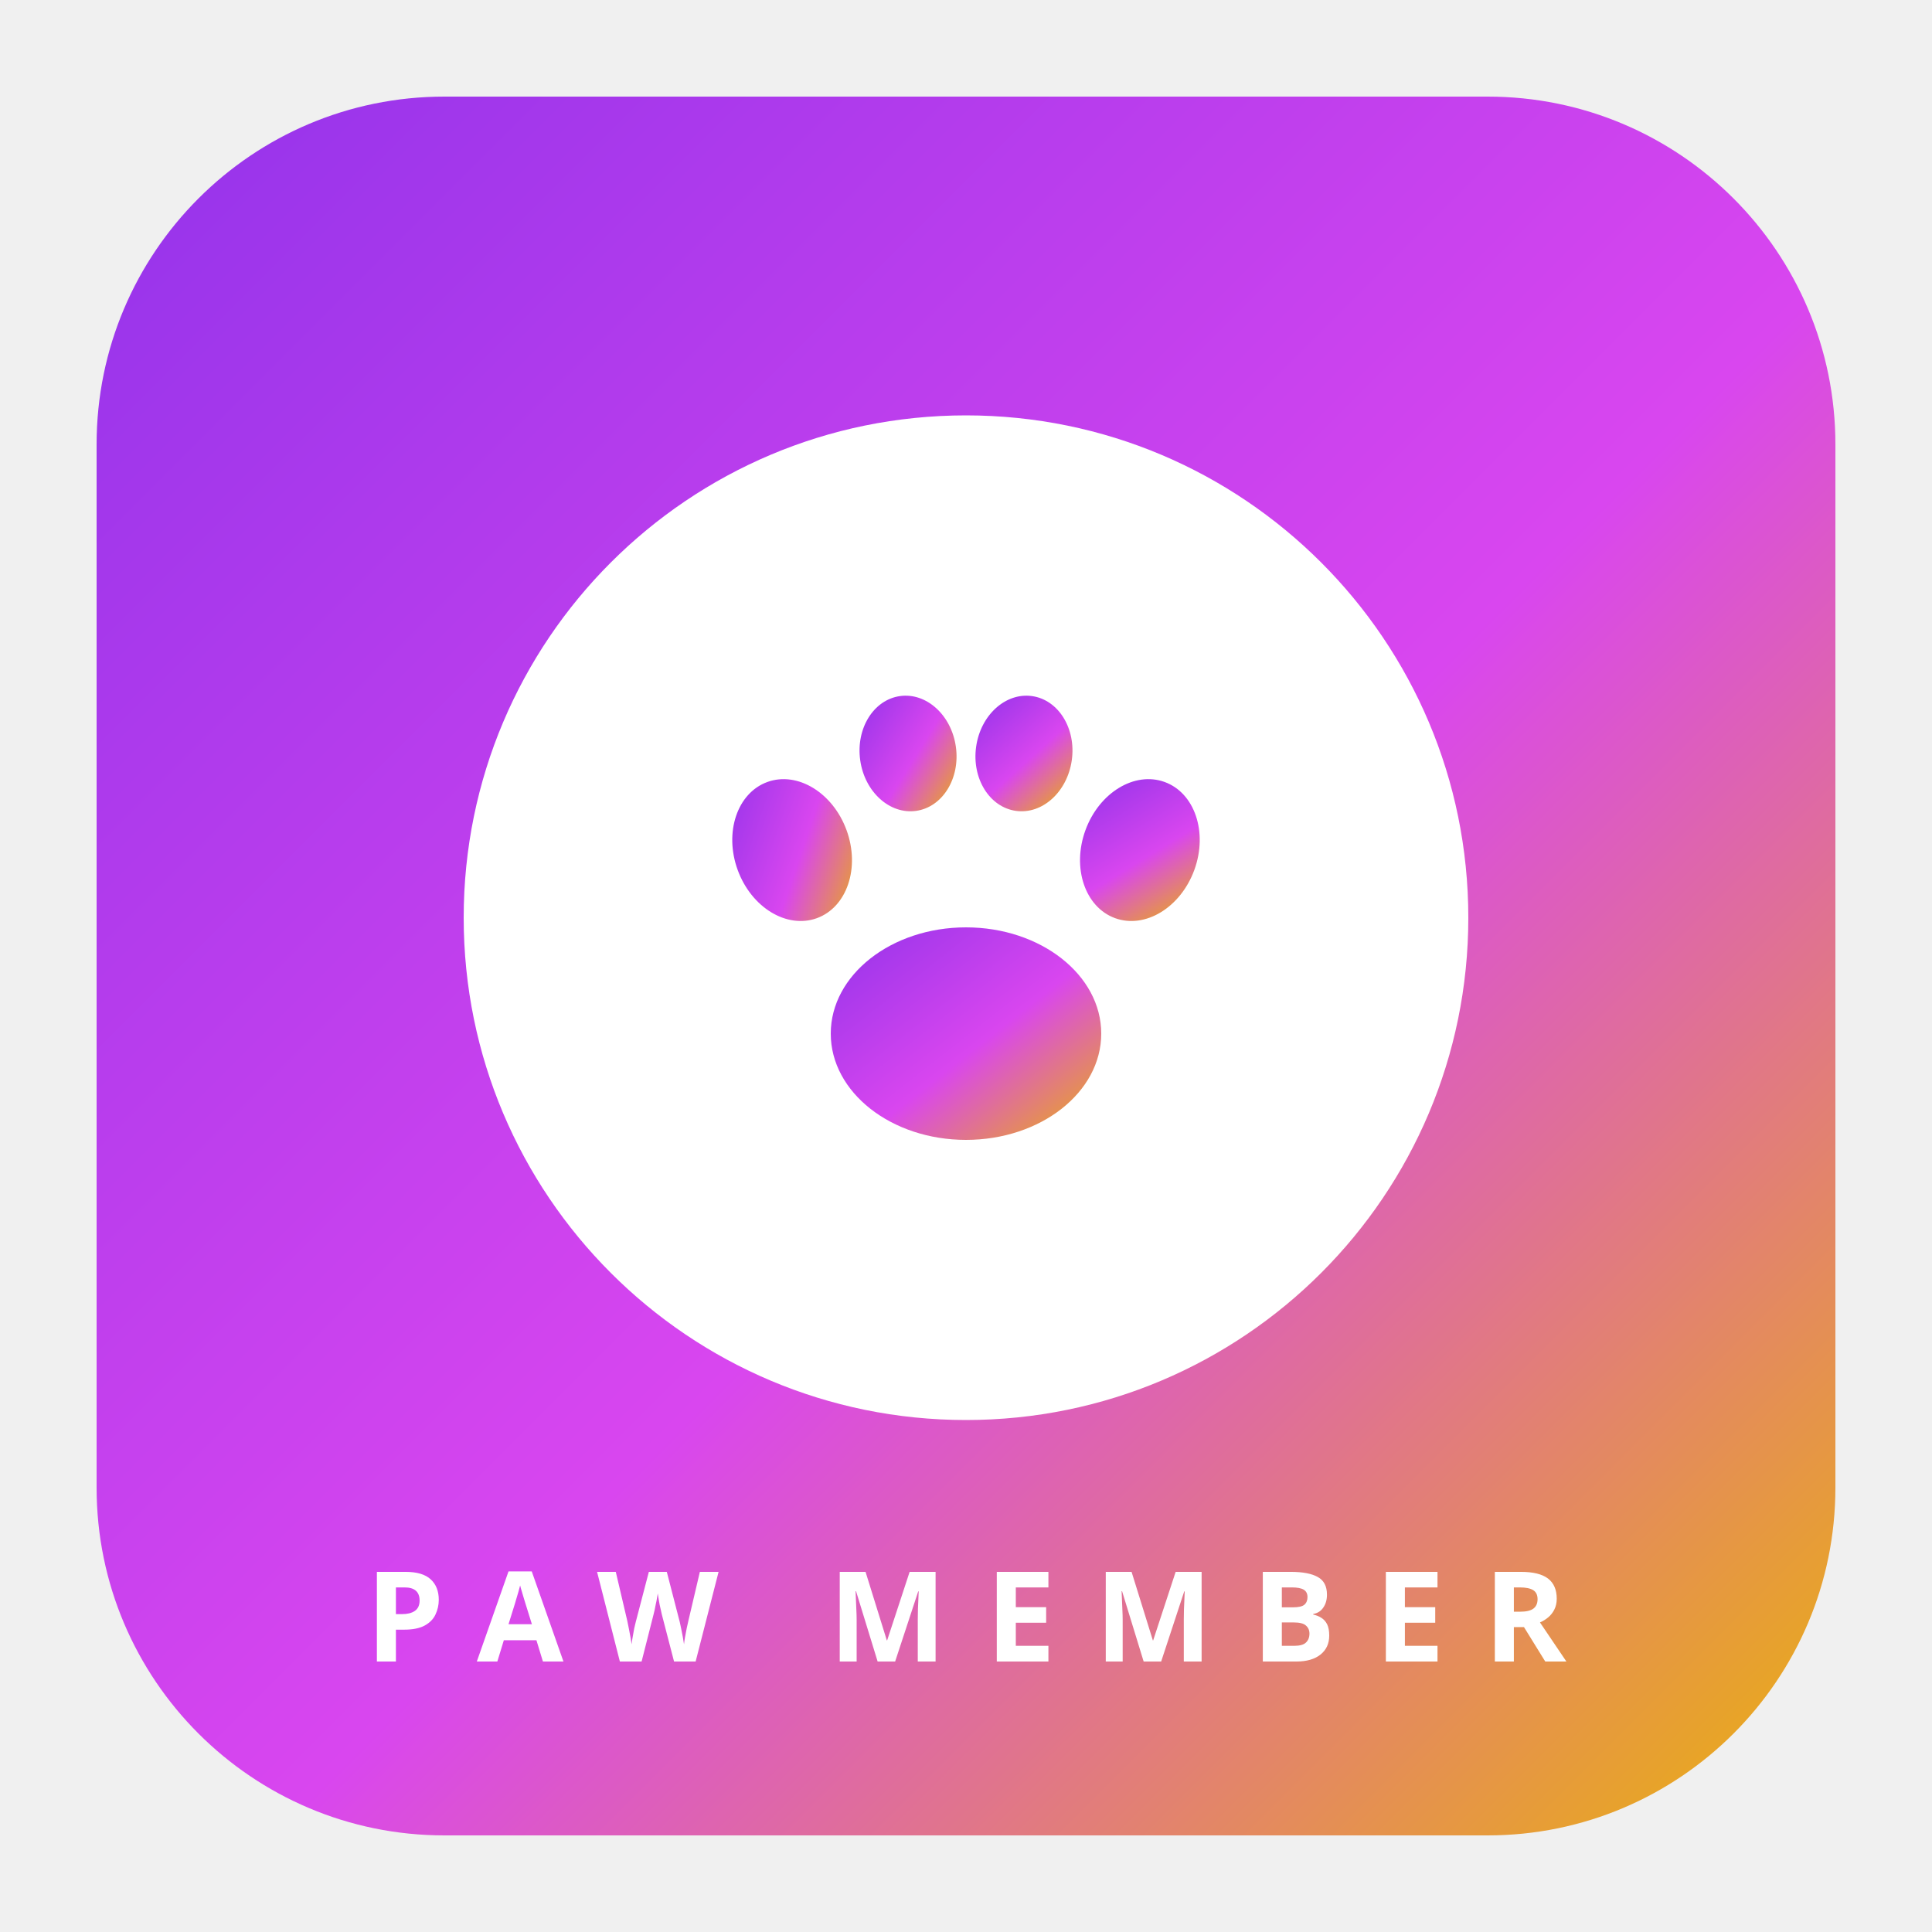
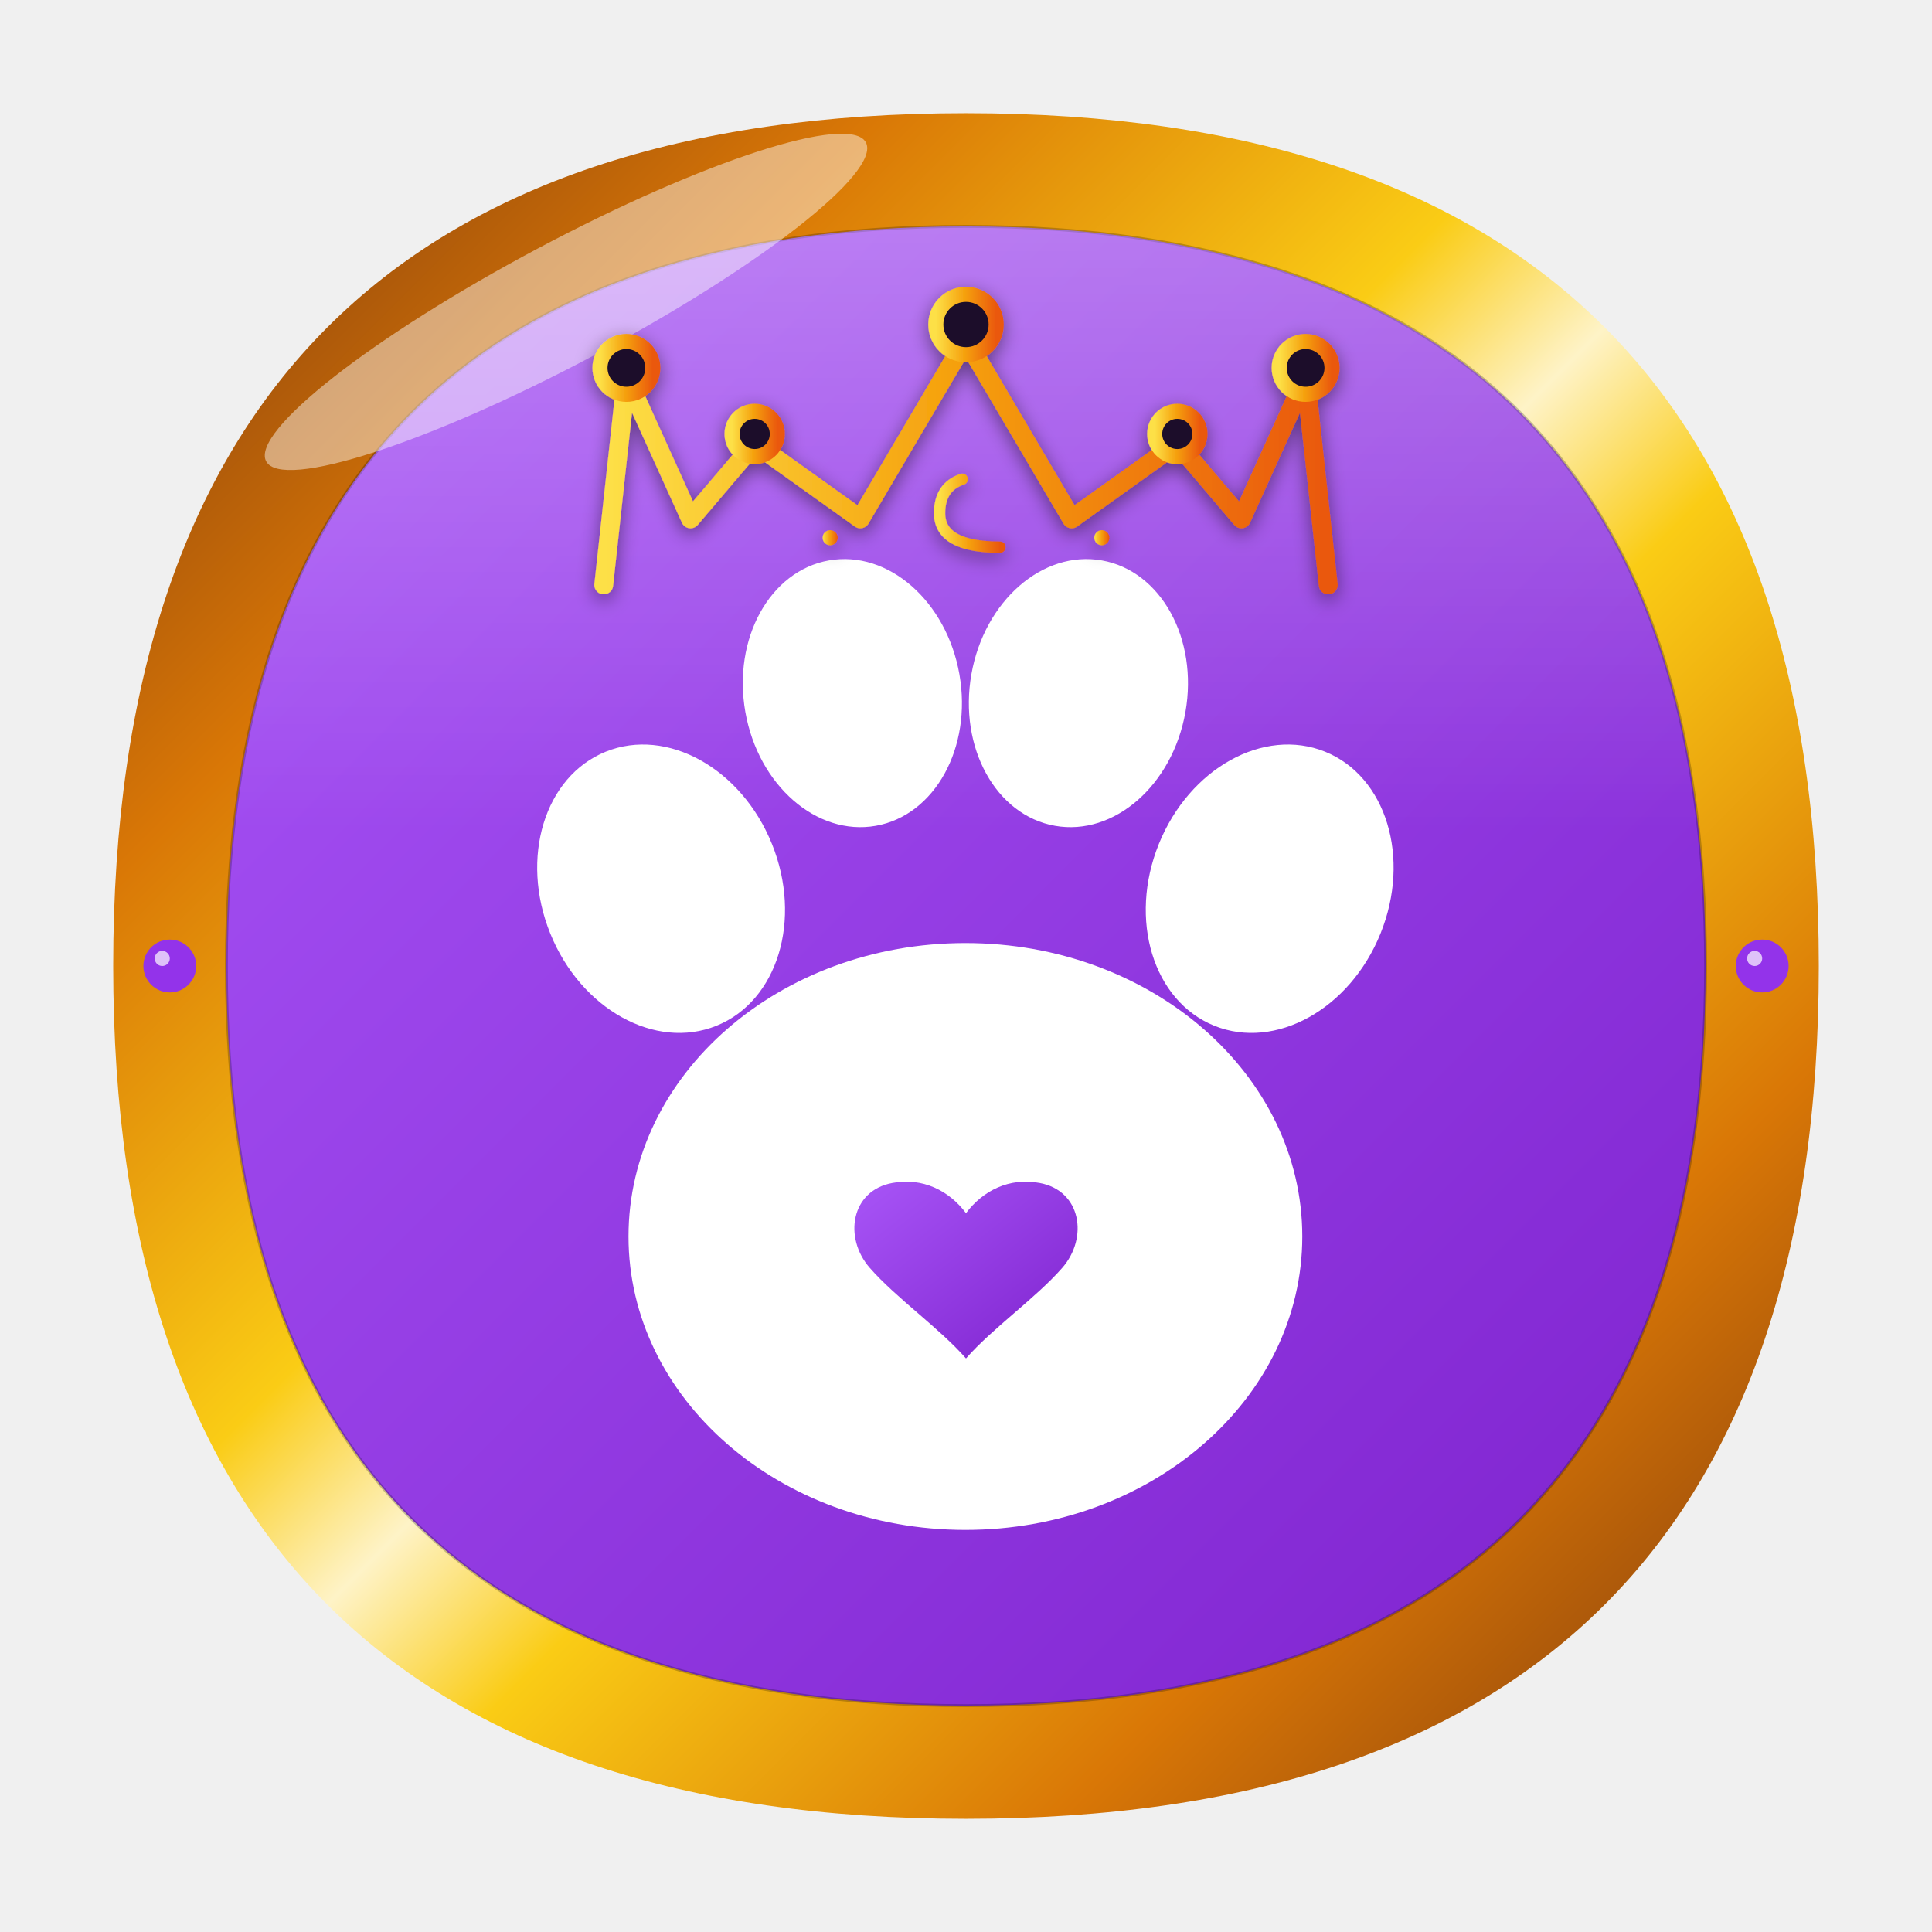
- <svg xmlns="http://www.w3.org/2000/svg" viewBox="0 0 200 200" width="200" height="200" role="img" aria-label="Paw Member badge">
+ <svg xmlns="http://www.w3.org/2000/svg" viewBox="0 0 1024 1024" width="1024" height="1024" role="img" aria-label="Paw Member badge">
  <defs>
-     <linearGradient id="pmb" x1="0" y1="0" x2="1" y2="1">
-       <stop offset="0" stop-color="#9333EA" />
-       <stop offset="0.55" stop-color="#D946EF" />
-       <stop offset="1" stop-color="#EAB308" />
+     <linearGradient id="violetBg" x1="0" y1="0" x2="1" y2="1">
+       <stop offset="0%" stop-color="#a855f7" />
+       <stop offset="100%" stop-color="#7e22ce" />
    </linearGradient>
+     <linearGradient id="goldRing" x1="0" y1="0" x2="1" y2="1">
+       <stop offset="0%" stop-color="#78350f" />
+       <stop offset="22%" stop-color="#d97706" />
+       <stop offset="42%" stop-color="#facc15" />
+       <stop offset="50%" stop-color="#fef3c7" />
+       <stop offset="58%" stop-color="#facc15" />
+       <stop offset="78%" stop-color="#d97706" />
+       <stop offset="100%" stop-color="#78350f" />
+     </linearGradient>
+     <linearGradient id="crownStroke" x1="0" y1="0" x2="1" y2="0">
+       <stop offset="0%" stop-color="#fde047" />
+       <stop offset="50%" stop-color="#f59e0b" />
+       <stop offset="100%" stop-color="#ea580c" />
+     </linearGradient>
+     <linearGradient id="topSheen" x1="0" y1="0" x2="0" y2="1">
+       <stop offset="0%" stop-color="#ffffff" stop-opacity="0.28" />
+       <stop offset="100%" stop-color="#ffffff" stop-opacity="0" />
+     </linearGradient>
+     <path id="squirclePath" d="M 512 60 C 812 60, 964 212, 964 512 C 964 812, 812 964, 512 964 C 212 964, 60 812, 60 512 C 60 212, 212 60, 512 60 Z" />
+     <path id="innerSquircle" d="M 512 120 C 772 120, 904 252, 904 512 C 904 772, 772 904, 512 904 C 252 904, 120 772, 120 512 C 120 252, 252 120, 512 120 Z" />
+     <clipPath id="innerClip">
+       <use href="#innerSquircle" />
+     </clipPath>
+     <filter id="crownShadow" x="-10%" y="-10%" width="120%" height="120%">
+       <feGaussianBlur in="SourceAlpha" stdDeviation="5" />
+       <feOffset dx="0" dy="3" />
+       <feComponentTransfer>
+         <feFuncA type="linear" slope="0.45" />
+       </feComponentTransfer>
+       <feMerge>
+         <feMergeNode />
+         <feMergeNode in="SourceGraphic" />
+       </feMerge>
+     </filter>
  </defs>
-   <rect x="10" y="10" width="180" height="180" rx="36" fill="url(#pmb)" />
-   <circle cx="100" cy="95" r="52" fill="#FFFFFF" />
-   <ellipse cx="100" cy="107" rx="14" ry="11" fill="url(#pmb)" />
-   <ellipse cx="82" cy="88" rx="6" ry="7.5" transform="rotate(-20 82 88)" fill="url(#pmb)" />
-   <ellipse cx="94" cy="78" rx="5" ry="6" transform="rotate(-8 94 78)" fill="url(#pmb)" />
-   <ellipse cx="106" cy="78" rx="5" ry="6" transform="rotate(8 106 78)" fill="url(#pmb)" />
-   <ellipse cx="118" cy="88" rx="6" ry="7.5" transform="rotate(20 118 88)" fill="url(#pmb)" />
-   <text x="100" y="172" text-anchor="middle" font-family="'Plus Jakarta Sans',sans-serif" font-weight="800" font-size="13" fill="#FFFFFF" letter-spacing="4">PAW MEMBER</text>
+   <use href="#squirclePath" fill="url(#goldRing)" />
+   <use href="#innerSquircle" fill="url(#violetBg)" />
+   <use href="#innerSquircle" fill="none" stroke="rgba(0,0,0,0.22)" stroke-width="1.5" />
+   <g clip-path="url(#innerClip)">
+     <rect x="120" y="120" width="784" height="320" fill="url(#topSheen)" />
+   </g>
+   <ellipse cx="300" cy="160" rx="180" ry="32" fill="#ffffff" fill-opacity="0.45" transform="rotate(-28 300 160)" />
+   <g>
+     <circle cx="90" cy="512" r="14" fill="#9333EA" />
+     <circle cx="86" cy="508" r="4" fill="#ffffff" opacity="0.7" />
+     <circle cx="934" cy="512" r="14" fill="#9333EA" />
+     <circle cx="930" cy="508" r="4" fill="#ffffff" opacity="0.7" />
+   </g>
+   <g clip-path="url(#innerClip)">
+     <g transform="translate(120 160) scale(1.152)">
+       <ellipse cx="340" cy="430" rx="155" ry="135" fill="#FFFFFF" />
+       <ellipse cx="200" cy="270" rx="55" ry="68" transform="rotate(-22 200 270)" fill="#FFFFFF" />
+       <ellipse cx="288" cy="180" rx="50" ry="62" transform="rotate(-10 288 180)" fill="#FFFFFF" />
+       <ellipse cx="392" cy="180" rx="50" ry="62" transform="rotate(10 392 180)" fill="#FFFFFF" />
+       <ellipse cx="480" cy="270" rx="55" ry="68" transform="rotate(22 480 270)" fill="#FFFFFF" />
+     </g>
+   </g>
+   <path d="M 512 720 C 498 704, 475 688, 461 672 C 447 656, 451 631, 473 627 C 489 624, 503 631, 512 643 C 521 631, 535 624, 551 627 C 573 631, 577 656, 563 672 C 549 688, 526 704, 512 720 Z" fill="url(#violetBg)" />
+   <g filter="url(#crownShadow)" clip-path="url(#innerClip)">
+     <g fill="none" stroke="url(#crownStroke)" stroke-width="10" stroke-linecap="round" stroke-linejoin="round">
+       <path d="M 320 310 L 332 200 L 366 275 L 400 235 L 456 275 L 512 180 L 568 275 L 624 235 L 658 275 L 692 200 L 704 310" />
+       <line x1="312" y1="310" x2="712" y2="310" />
+       <line x1="338" y1="335" x2="686" y2="335" />
+     </g>
+     <g stroke="url(#crownStroke)" stroke-width="8" fill="#1a102b">
+       <circle cx="332" cy="195" r="14" />
+       <circle cx="400" cy="230" r="12" />
+       <circle cx="512" cy="172" r="16" />
+       <circle cx="624" cy="230" r="12" />
+       <circle cx="692" cy="195" r="14" />
+     </g>
+     <g fill="none" stroke="url(#crownStroke)" stroke-width="6" stroke-linecap="round">
+       <path d="M 530 290 Q 498 290, 498 272 Q 498 258, 510 254" />
+     </g>
+     <circle cx="440" cy="285" r="4" fill="url(#crownStroke)" />
+     <circle cx="584" cy="285" r="4" fill="url(#crownStroke)" />
+   </g>
</svg>
